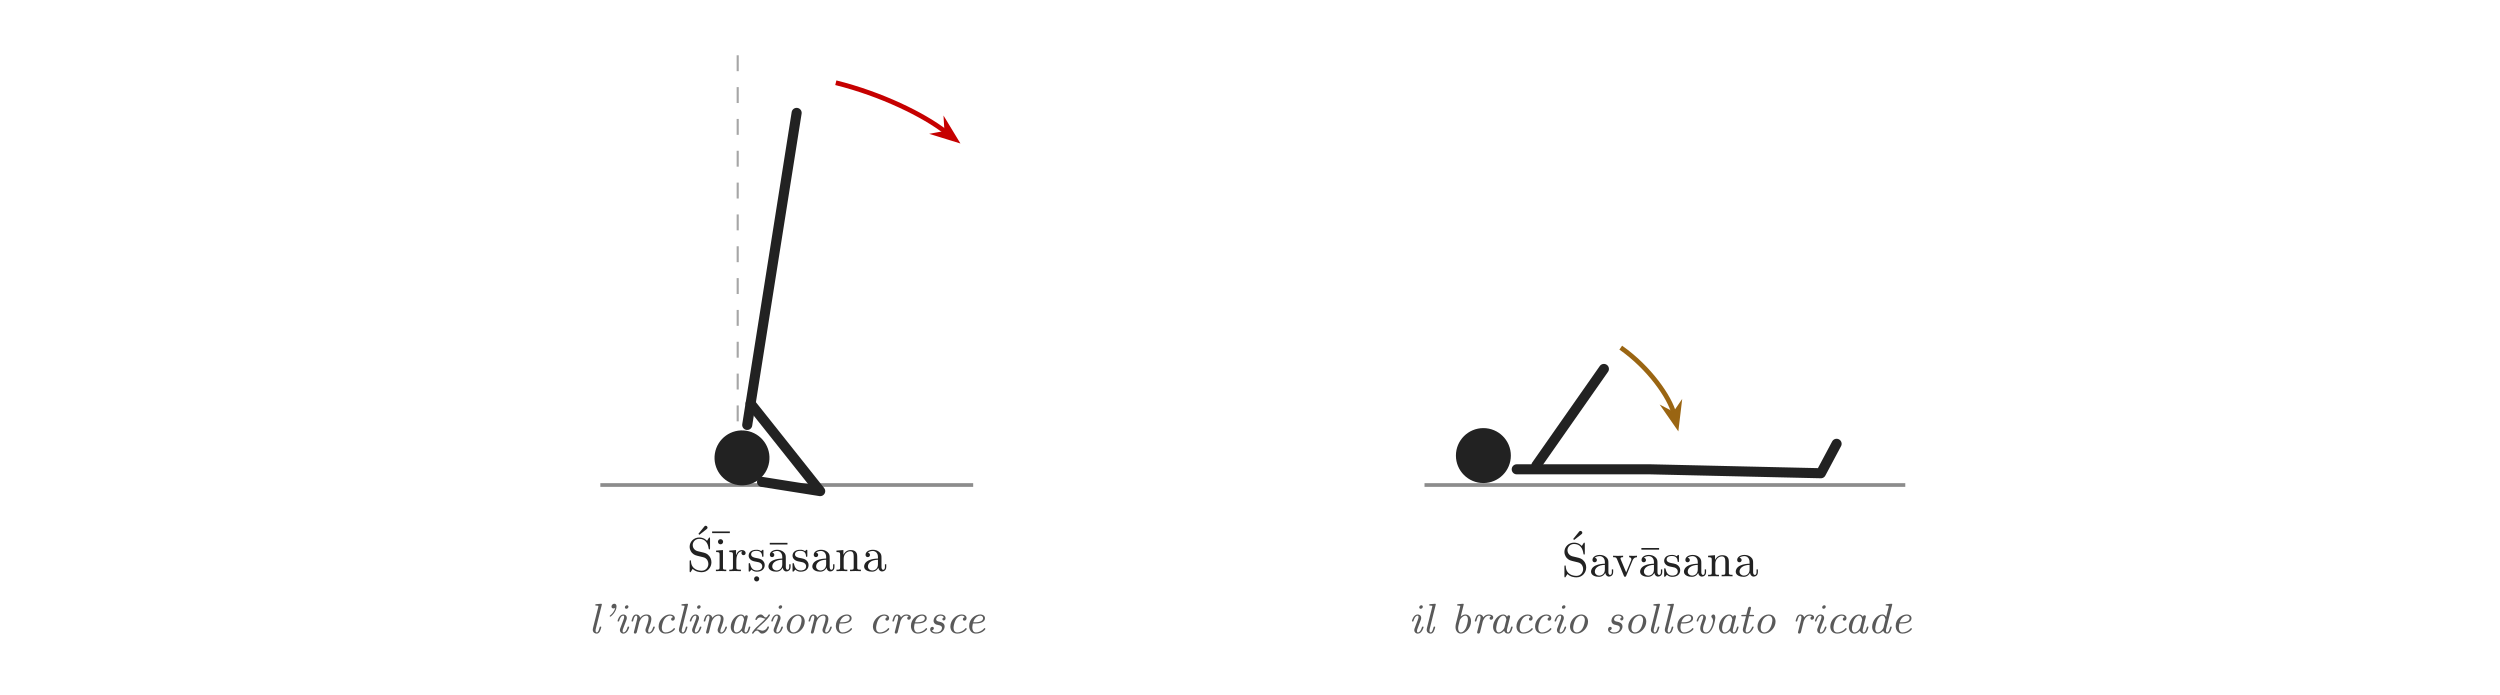
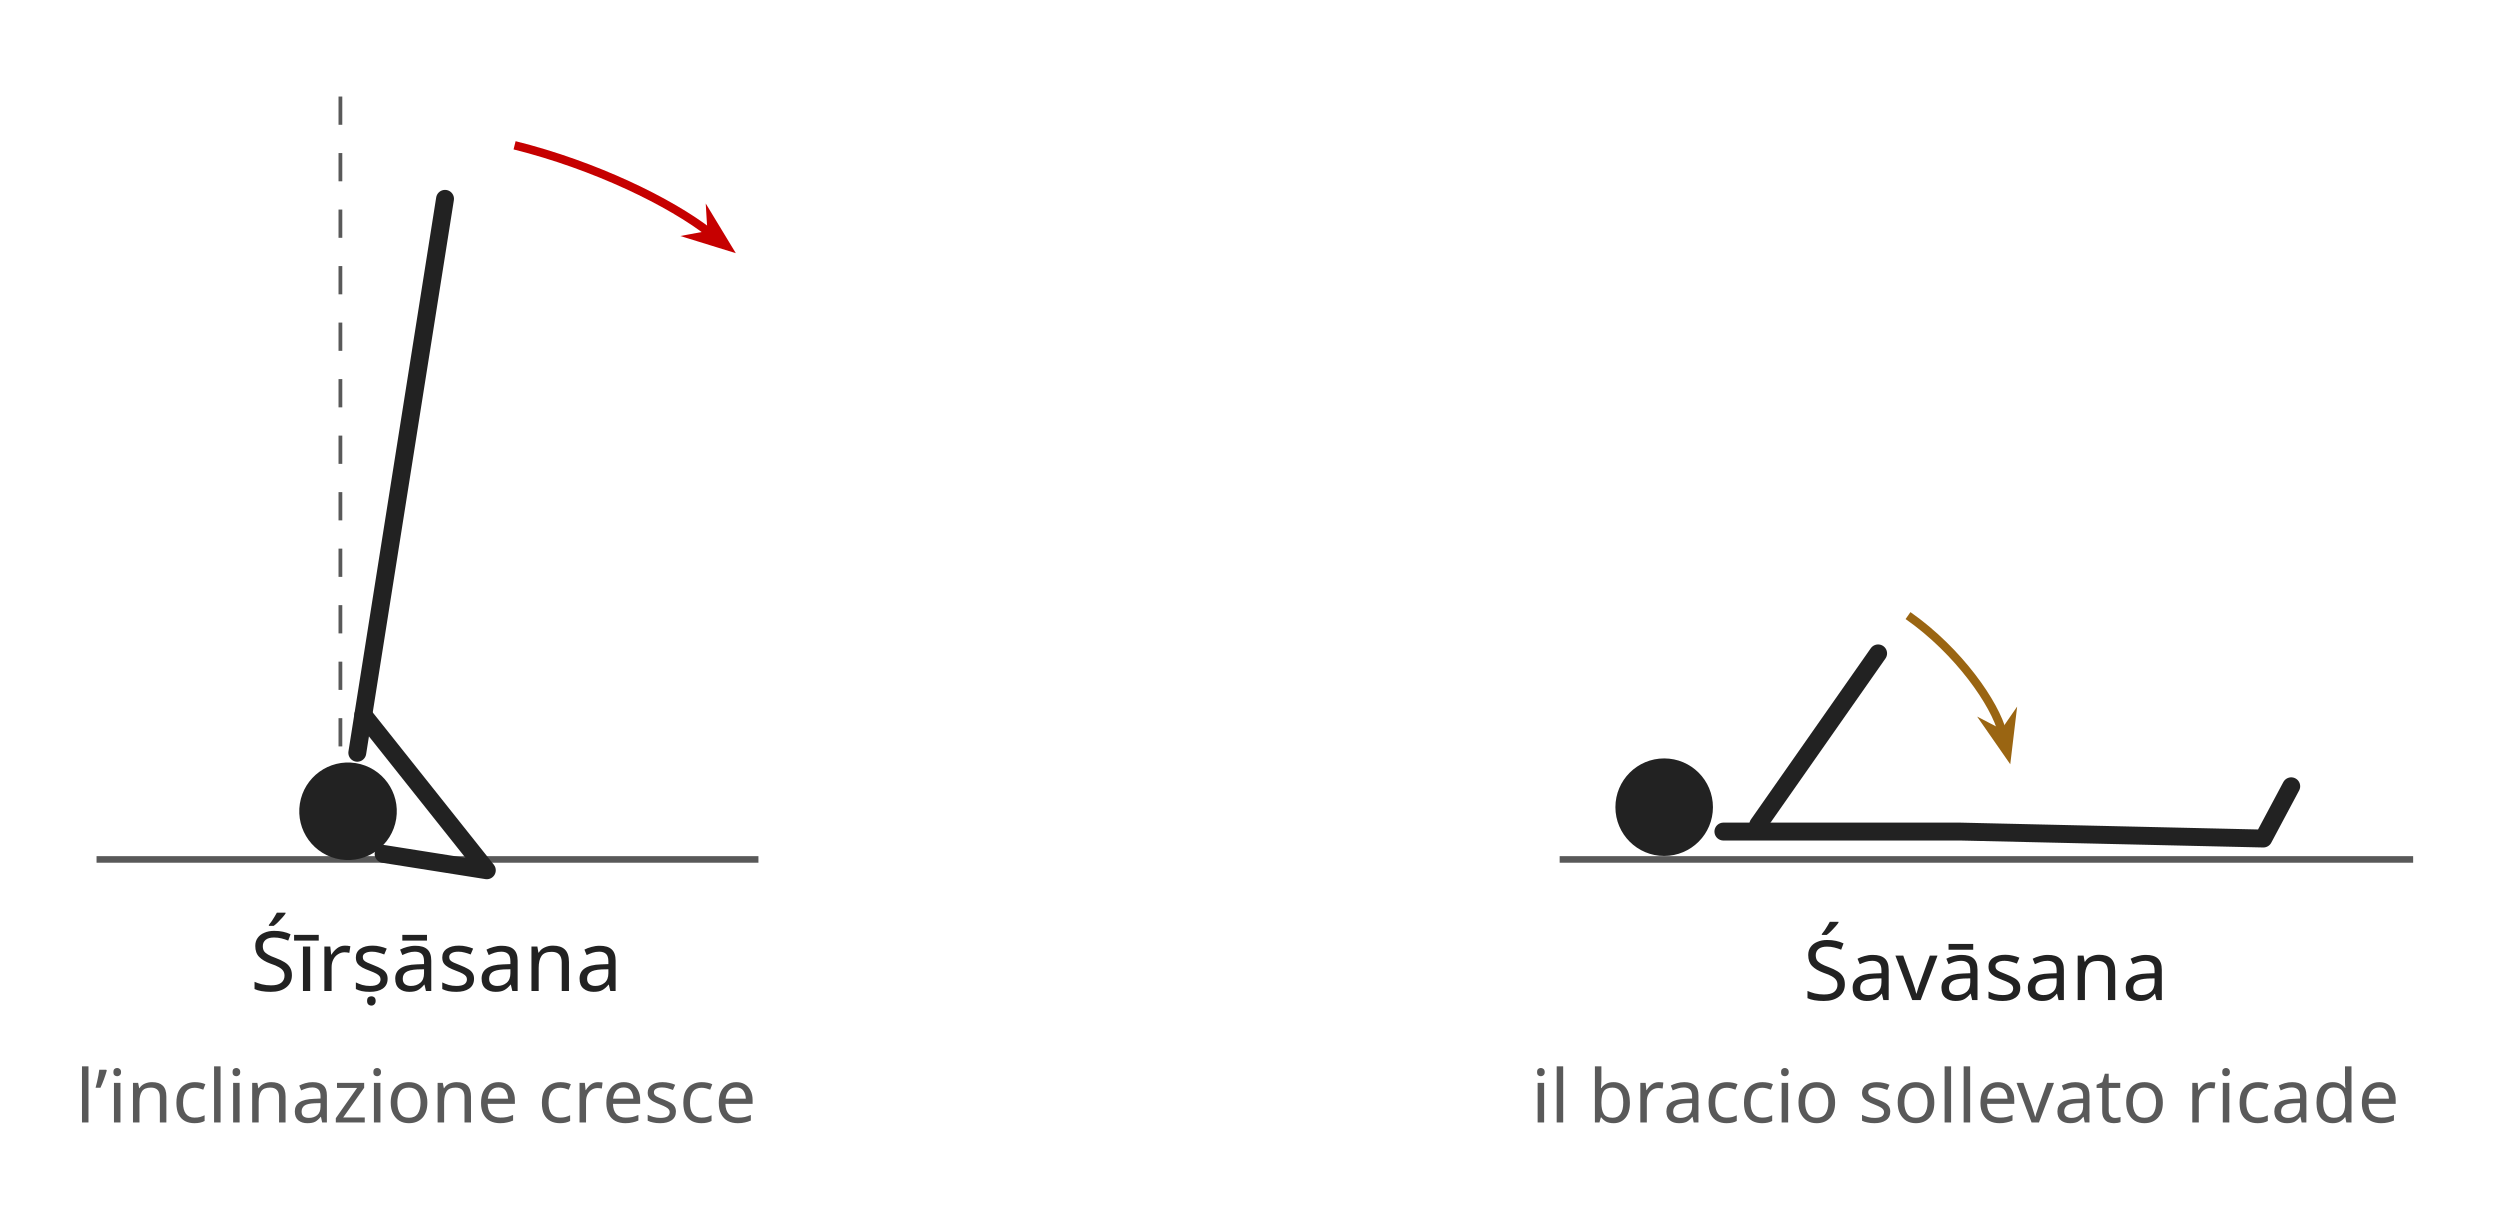
- <svg xmlns="http://www.w3.org/2000/svg" xmlns:xlink="http://www.w3.org/1999/xlink" version="1.1" width="469.484" height="130.514" viewBox="0 0 469.484 130.514">
-   <defs>
-     <path id="font_1_2" d="M.382 .626C.395 .636 .403 .644 .403 .659 .403 .682 .383 .698 .365 .698 .348 .698 .343 .691 .334 .68L.212 .529 .231 .508 .382 .626Z" />
-     <path id="font_1_20" d="M.227 .418C.147 .438 .121 .502 .121 .546 .121 .613 .175 .677 .259 .677 .388 .677 .44 .581 .454 .48 .457 .461 .458 .456 .47 .456 .484 .456 .484 .463 .484 .484V.677C.484 .697 .484 .705 .472 .705 .465 .705 .464 .704 .457 .692 .444 .674 .454 .687 .421 .635 .404 .655 .352 .705 .258 .705 .141 .705 .057 .614 .057 .512 .057 .434 .104 .386 .109 .381 .154 .337 .172 .332 .291 .304 .372 .285 .381 .283 .414 .249 .415 .248 .449 .211 .449 .152 .449 .084 .4 .009 .309 .009 .232 .009 .093 .041 .085 .206 .084 .221 .084 .227 .071 .227 .057 .227 .057 .219 .057 .199V.006C.057-.014 .057-.022 .069-.022 .076-.022 .077-.021 .084-.009 .097 .009 .087-.004 .12 .048 .182-.012 .261-.022 .31-.022 .432-.022 .513 .078 .513 .185 .513 .242 .492 .286 .468 .316 .425 .371 .38 .382 .315 .397L.227 .418Z" />
-     <path id="font_1_3" d="M.442 .558V.593H.071V.558H.442Z" />
-     <path id="font_1_31" d="M.184 .442 .04 .431V.4C.104 .4 .113 .394 .113 .345V.077C.113 .031 .102 .031 .036 .031V0C.081 .002 .102 .003 .146 .003 .162 .003 .204 .003 .253 0V.031C.188 .031 .184 .036 .184 .075V.442M.187 .616C.187 .646 .163 .67 .133 .67 .102 .67 .079 .645 .079 .616 .079 .587 .102 .562 .133 .562 .163 .562 .187 .586 .187 .616Z" />
-     <path id="font_1_37" d="M.178 .229C.178 .27 .189 .417 .303 .417V.416C.301 .415 .285 .403 .285 .379 .285 .352 .306 .335 .329 .335 .35 .335 .373 .35 .373 .38 .373 .412 .343 .442 .298 .442 .238 .442 .196 .4 .173 .338H.172V.442L.03 .431V.4C.098 .4 .107 .393 .107 .344V.077C.107 .031 .096 .031 .03 .031V0C.083 .002 .096 .003 .147 .003 .187 .003 .211 .002 .274 0V.031H.254C.181 .031 .178 .042 .178 .079V.229Z" />
-     <path id="font_1_38" d="M.344 .422C.344 .439 .344 .448 .332 .448 .327 .448 .325 .448 .312 .436 .31 .434 .301 .425 .295 .42 .264 .442 .233 .448 .199 .448 .067 .448 .034 .375 .034 .324 .034 .292 .048 .266 .071 .244 .105 .213 .143 .206 .194 .197 .245 .187 .262 .184 .284 .167 .294 .159 .319 .14 .319 .102 .319 .014 .218 .014 .204 .014 .102 .014 .076 .099 .064 .153 .061 .163 .06 .169 .048 .169 .034 .169 .034 .161 .034 .143V.015C.034-.002 .034-.011 .046-.011 .052-.011 .053-.01 .071 .009 .075 .015 .086 .028 .091 .033 .133-.008 .179-.011 .204-.011 .327-.011 .37 .061 .37 .128 .37 .173 .35 .2 .328 .223 .294 .256 .258 .263 .184 .277 .158 .282 .085 .295 .085 .352 .085 .384 .108 .426 .199 .426 .307 .426 .314 .343 .316 .318 .317 .306 .317 .3 .33 .3 .344 .3 .344 .307 .344 .326V.422Z" />
-     <path id="font_1_8" d="M.196 .054C.196 .083 .172 .108 .142 .108 .112 .108 .088 .083 .088 .054 .088 .024 .112 0 .142 0 .172 0 .196 .024 .196 .054Z" />
-     <path id="font_1_23" d="M.342 .072C.347 .03 .376-.006 .419-.006 .444-.006 .507 .009 .507 .089V.145H.479V.09C.479 .079 .479 .029 .443 .029 .407 .029 .407 .077 .407 .093V.268C.407 .325 .407 .359 .362 .4 .325 .433 .277 .448 .227 .448 .143 .448 .073 .406 .073 .342 .073 .311 .094 .294 .12 .294 .147 .294 .166 .314 .166 .34 .166 .383 .122 .388 .121 .388 .148 .414 .196 .423 .225 .423 .276 .423 .333 .385 .333 .297V.264C.279 .262 .204 .257 .137 .225 .065 .19 .043 .138 .043 .098 .043 .016 .14-.011 .207-.011 .29-.011 .328 .044 .342 .072M.333 .141C.333 .044 .258 .014 .214 .014 .167 .014 .123 .048 .123 .098 .123 .164 .18 .234 .333 .24V.141Z" />
-     <path id="font_1_34" d="M.186 .259C.186 .365 .261 .417 .324 .417 .383 .417 .396 .368 .396 .308V.077C.396 .031 .385 .031 .319 .031V0C.366 .002 .385 .003 .433 .003 .481 .003 .494 .002 .547 0V.031C.496 .031 .471 .031 .47 .062V.254C.47 .337 .47 .366 .442 .401 .419 .429 .381 .442 .331 .442 .238 .442 .195 .373 .181 .345H.18V.442L.035 .431V.4C.103 .4 .112 .393 .112 .344V.077C.112 .031 .101 .031 .035 .031V0C.082 .002 .101 .003 .149 .003 .197 .003 .21 .002 .263 0V.031C.197 .031 .186 .031 .186 .077V.259Z" />
-     <path id="font_2_18" d="M.311 .665C.312 .669 .314 .676 .314 .68 .314 .695 .298 .694 .287 .693L.183 .684C.169 .683 .158 .682 .158 .664 .158 .65 .17 .65 .184 .65 .232 .65 .232 .644 .232 .635 .232 .63 .229 .619 .228 .613L.104 .118C.099 .098 .099 .092 .099 .082 .099 .021 .145-.01 .191-.01 .212-.01 .243-.003 .268 .045 .286 .081 .3 .139 .3 .143 .3 .156 .286 .156 .281 .156 .265 .156 .264 .152 .26 .136 .246 .084 .229 .018 .193 .018 .165 .018 .165 .05 .165 .062 .165 .068 .165 .079 .168 .091L.311 .665Z" />
-     <path id="font_2_3" d="M.354 .597C.346 .561 .32 .486 .236 .42 .227 .412 .224 .41 .224 .404 .224 .396 .23 .389 .238 .389 .255 .389 .385 .505 .385 .628 .385 .663 .372 .694 .333 .694 .294 .694 .266 .659 .266 .627 .266 .605 .28 .583 .313 .583 .337 .583 .346 .591 .354 .597Z" />
-     <path id="font_2_17" d="M.337 .623C.337 .648 .319 .658 .302 .658 .28 .658 .253 .638 .253 .61 .253 .586 .27 .575 .288 .575 .31 .575 .337 .595 .337 .623M.287 .306C.295 .328 .299 .338 .299 .358 .299 .413 .258 .441 .216 .441 .121 .441 .08 .301 .08 .288 .08 .275 .093 .275 .099 .275 .115 .275 .116 .278 .12 .296 .135 .348 .166 .413 .214 .413 .232 .413 .236 .4 .236 .382 .236 .359 .229 .34 .216 .305L.146 .119C.142 .109 .135 .091 .135 .073 .135 .027 .168-.01 .219-.01 .314-.01 .355 .131 .355 .143 .355 .156 .341 .156 .336 .156 .32 .156 .319 .152 .314 .135 .296 .07 .263 .018 .221 .018 .202 .018 .199 .032 .199 .05 .199 .073 .205 .09 .221 .132L.287 .306Z" />
-     <path id="font_2_20" d="M.266 .268C.271 .284 .302 .343 .333 .372 .364 .399 .396 .413 .431 .413 .47 .413 .482 .385 .482 .347 .482 .289 .44 .175 .421 .125 .414 .107 .408 .091 .408 .073 .408 .027 .441-.01 .492-.01 .587-.01 .629 .129 .629 .143 .629 .156 .615 .156 .61 .156 .594 .156 .593 .152 .588 .135 .57 .071 .537 .018 .494 .018 .475 .018 .472 .032 .472 .05 .472 .073 .48 .094 .487 .114 .507 .167 .548 .275 .548 .333 .548 .419 .489 .441 .434 .441 .349 .441 .302 .384 .283 .361 .277 .407 .24 .441 .191 .441 .157 .441 .133 .422 .113 .387 .095 .353 .08 .293 .08 .288 .08 .275 .093 .275 .099 .275 .115 .275 .116 .278 .122 .302 .137 .361 .155 .413 .189 .413 .217 .413 .217 .378 .217 .369 .217 .355 .215 .339 .211 .325L.138 .033C.136 .024 .135 .021 .135 .018 .135 .002 .148-.01 .165-.01 .197-.01 .203 .014 .212 .052 .219 .077 .229 .118 .234 .138 .239 .159 .239 .161 .25 .203L.266 .268Z" />
-     <path id="font_2_11" d="M.453 .377C.41 .368 .41 .331 .41 .328 .41 .312 .421 .295 .446 .295 .471 .295 .497 .315 .497 .355 .497 .405 .45 .441 .38 .441 .25 .441 .115 .306 .115 .159 .115 .057 .181-.01 .277-.01 .421-.01 .502 .086 .502 .1 .502 .108 .489 .121 .482 .121 .476 .121 .475 .119 .466 .109 .412 .043 .333 .018 .278 .018 .225 .018 .19 .056 .19 .124 .19 .173 .213 .263 .238 .309 .284 .393 .346 .413 .38 .413 .392 .413 .435 .411 .453 .377Z" />
-     <path id="font_2_9" d="M.511 .373C.512 .378 .515 .389 .515 .394 .515 .41 .502 .422 .485 .422 .471 .422 .449 .413 .444 .385 .423 .42 .394 .441 .352 .441 .234 .441 .113 .293 .113 .15 .113 .054 .17-.01 .245-.01 .304-.01 .353 .034 .374 .058 .383 .021 .416-.01 .464-.01 .5-.01 .524 .012 .541 .043 .562 .083 .575 .141 .575 .143 .575 .156 .561 .156 .556 .156 .539 .156 .539 .153 .533 .128 .514 .051 .493 .018 .466 .018 .438 .018 .438 .05 .438 .062 .438 .069 .438 .079 .441 .091L.511 .373M.381 .133C.373 .098 .307 .018 .248 .018 .201 .018 .186 .069 .186 .109 .186 .156 .215 .274 .24 .32 .28 .393 .324 .413 .352 .413 .415 .413 .426 .328 .426 .318L.423 .304 .381 .133Z" />
-     <path id="font_2_29" d="M.358 .266C.416 .325 .418 .326 .434 .346 .453 .369 .49 .417 .49 .429 .49 .441 .479 .441 .471 .441 .459 .441 .457 .44 .451 .431 .42 .379 .408 .37 .388 .37 .367 .37 .353 .386 .338 .404 .312 .432 .294 .441 .27 .441 .193 .441 .144 .351 .144 .324 .144 .312 .157 .312 .163 .312 .175 .312 .178 .313 .182 .323 .202 .372 .255 .372 .261 .372 .282 .372 .304 .364 .319 .358 .357 .344 .364 .343 .384 .342 .356 .308 .299 .258 .254 .218 .221 .188 .188 .159 .157 .127 .103 .07 .064 .012 .064 .002 .064-.01 .076-.01 .083-.01 .096-.01 .097-.009 .105 .004 .118 .024 .147 .061 .182 .061 .2 .061 .21 .055 .236 .027 .255 .004 .273-.01 .302-.01 .404-.01 .465 .115 .465 .145 .465 .158 .452 .158 .446 .158 .431 .158 .43 .154 .426 .141 .409 .093 .358 .059 .312 .059 .291 .059 .273 .066 .245 .076 .21 .089 .2 .089 .17 .089 .195 .115 .227 .147 .246 .165L.358 .266Z" />
-     <path id="font_2_21" d="M.54 .272C.54 .376 .47 .441 .38 .441 .251 .441 .115 .306 .115 .159 .115 .049 .19-.01 .274-.01 .407-.01 .54 .128 .54 .272M.275 .018C.237 .018 .19 .044 .19 .124 .19 .169 .211 .263 .243 .318 .286 .39 .345 .413 .379 .413 .427 .413 .465 .377 .465 .307 .465 .275 .45 .178 .409 .11 .377 .055 .323 .018 .275 .018Z" />
-     <path id="font_2_13" d="M.264 .229C.304 .229 .491 .229 .491 .354 .491 .404 .447 .441 .379 .441 .271 .441 .119 .347 .119 .17 .119 .078 .171-.01 .277-.01 .421-.01 .502 .086 .502 .1 .502 .108 .489 .121 .482 .121 .476 .121 .475 .119 .466 .109 .412 .043 .333 .018 .278 .018 .209 .018 .193 .087 .193 .132 .193 .155 .2 .198 .207 .229H.264M.215 .257C.248 .38 .335 .413 .379 .413 .414 .413 .447 .394 .447 .354 .447 .257 .293 .257 .256 .257H.215Z" />
-     <path id="font_2_24" d="M.268 .274C.271 .288 .318 .413 .408 .413 .417 .413 .445 .412 .464 .397 .432 .385 .43 .359 .43 .351 .43 .323 .452 .317 .465 .317 .484 .317 .515 .331 .515 .372 .515 .43 .443 .441 .409 .441 .351 .441 .309 .409 .281 .372 .272 .41 .239 .441 .191 .441 .157 .441 .133 .422 .113 .387 .095 .353 .08 .293 .08 .288 .08 .275 .093 .275 .099 .275 .115 .275 .116 .278 .122 .302 .137 .361 .155 .413 .189 .413 .217 .413 .217 .378 .217 .369 .217 .355 .215 .339 .211 .325L.138 .033C.136 .024 .135 .021 .135 .018 .135 .002 .148-.01 .165-.01 .193-.01 .203 .013 .207 .029L.268 .274Z" />
-     <path id="font_2_25" d="M.401 .371C.366 .362 .366 .332 .366 .33 .366 .312 .38 .3 .397 .3 .401 .3 .441 .3 .441 .355 .441 .414 .382 .441 .325 .441 .19 .441 .158 .332 .158 .294 .158 .268 .169 .24 .19 .223 .212 .204 .223 .202 .282 .189 .304 .185 .357 .174 .357 .123 .357 .093 .331 .018 .221 .018 .2 .018 .141 .021 .12 .067 .165 .075 .165 .113 .165 .116 .165 .135 .151 .149 .13 .149 .103 .149 .078 .129 .078 .087 .078 .031 .133-.01 .221-.01 .378-.01 .419 .108 .419 .156 .419 .245 .331 .263 .298 .27 .254 .279 .22 .286 .22 .327 .22 .355 .245 .413 .323 .413 .355 .413 .389 .402 .401 .371Z" />
-     <path id="font_1_41" d="M.18 .355C.177 .361 .175 .367 .175 .374 .175 .4 .211 .4 .23 .4V.431C.187 .429 .164 .428 .12 .428 .085 .428 .056 .428 .02 .431V.4C.067 .4 .086 .4 .101 .363L.247 .008C.253-.008 .261-.011 .27-.011 .279-.011 .287-.009 .294 .008L.43 .336C.451 .387 .486 .399 .521 .4V.431C.491 .428 .446 .428 .444 .428 .416 .428 .385 .429 .357 .431V.4C.386 .398 .403 .383 .403 .357 .403 .347 .402 .345 .398 .334L.294 .082 .18 .355Z" />
-     <path id="font_2_10" d="M.311 .665C.312 .669 .314 .676 .314 .68 .314 .695 .298 .694 .287 .693L.183 .684C.169 .683 .158 .682 .158 .664 .158 .65 .17 .65 .184 .65 .232 .65 .232 .644 .232 .635 .232 .63 .229 .619 .228 .613L.13 .223C.129 .22 .12 .183 .12 .147 .12 .054 .172-.01 .247-.01 .363-.01 .486 .132 .486 .281 .486 .389 .42 .441 .354 .441 .308 .441 .27 .414 .242 .39L.311 .665M.248 .018C.201 .018 .182 .068 .182 .116 .182 .155 .193 .198 .219 .296 .226 .327 .247 .351 .27 .373 .282 .383 .315 .413 .352 .413 .382 .413 .413 .389 .413 .321 .413 .268 .384 .161 .364 .119 .332 .053 .285 .018 .248 .018Z" />
-     <path id="font_2_28" d="M.521 .368C.521 .431 .491 .441 .476 .441 .455 .441 .427 .421 .427 .393 .427 .379 .434 .372 .44 .366 .46 .345 .467 .317 .467 .29 .467 .252 .415 .018 .302 .018 .232 .018 .232 .087 .232 .102 .232 .145 .247 .197 .281 .286 .289 .31 .3 .338 .3 .358 .3 .413 .259 .441 .217 .441 .121 .441 .08 .301 .08 .288 .08 .275 .093 .275 .099 .275 .115 .275 .116 .278 .12 .296 .138 .358 .171 .413 .215 .413 .233 .413 .237 .4 .237 .382 .237 .359 .229 .338 .22 .315 .19 .233 .165 .166 .165 .115 .165 .017 .238-.01 .299-.01 .466-.01 .521 .317 .521 .368Z" />
-     <path id="font_2_26" d="M.271 .398H.362C.379 .398 .391 .398 .391 .417 .391 .431 .379 .431 .363 .431H.279L.315 .575C.319 .589 .319 .591 .319 .596 .319 .619 .299 .624 .29 .624 .258 .624 .25 .594 .248 .586L.209 .431H.119C.101 .431 .089 .431 .089 .412 .089 .398 .102 .398 .117 .398H.201L.131 .118C.126 .098 .126 .092 .126 .082 .126 .023 .17-.01 .219-.01 .324-.01 .382 .13 .382 .144 .382 .156 .368 .156 .364 .156 .349 .156 .348 .153 .343 .14 .299 .038 .252 .018 .221 .018 .196 .018 .192 .04 .192 .062 .192 .069 .192 .079 .195 .091L.271 .398Z" />
-     <path id="font_2_12" d="M.584 .665C.585 .669 .587 .676 .587 .68 .587 .695 .571 .694 .56 .693L.456 .684C.442 .683 .431 .682 .431 .664 .431 .65 .443 .65 .457 .65 .505 .65 .505 .644 .505 .635 .505 .63 .502 .619 .501 .613L.444 .385C.423 .42 .394 .441 .352 .441 .234 .441 .113 .293 .113 .15 .113 .054 .17-.01 .245-.01 .304-.01 .353 .034 .374 .058 .383 .021 .416-.01 .464-.01 .5-.01 .524 .012 .541 .043 .562 .083 .575 .141 .575 .143 .575 .156 .561 .156 .556 .156 .539 .156 .539 .153 .533 .128 .514 .051 .493 .018 .466 .018 .438 .018 .438 .05 .438 .062 .438 .068 .438 .079 .441 .091L.584 .665M.381 .133C.373 .098 .307 .018 .248 .018 .201 .018 .186 .069 .186 .109 .186 .156 .215 .274 .24 .32 .28 .393 .324 .413 .352 .413 .415 .413 .426 .328 .426 .318L.423 .304 .381 .133Z" />
-   </defs>
-   <path transform="matrix(1,0,0,-1,138.536,91.08201)" stroke-width=".697" stroke-linecap="butt" stroke-miterlimit="10" stroke-linejoin="miter" fill="none" stroke="#8c8c8c" d="M-25.796 0H44.221" />
-   <path transform="matrix(1,0,0,-1,138.536,91.08201)" stroke-width=".399" stroke-linecap="butt" stroke-dasharray="2.989,2.989" stroke-miterlimit="10" stroke-linejoin="miter" fill="none" stroke="#a6a6a6" d="M0 0V82.915" />
-   <path transform="matrix(1,0,0,-1,138.536,91.08201)" d="M5.903 4.289C6.348 7.103 4.428 9.745 1.614 10.191-1.2 10.637-3.843 8.717-4.289 5.903-4.734 3.088-2.814 .446 0 0 2.814-.446 5.457 1.474 5.903 4.289ZM.807 5.096" fill="#222222" />
-   <path transform="matrix(1,0,0,-1,138.536,91.08201)" stroke-width="1.893" stroke-linecap="round" stroke-linejoin="round" fill="none" stroke="#222222" d="M1.787 11.283 5.88 37.125 11.068 69.882" />
-   <path transform="matrix(1,0,0,-1,138.536,91.08201)" stroke-width="1.893" stroke-linecap="round" stroke-linejoin="round" fill="none" stroke="#222222" d="M2.421 15.287 15.489-1.147 4.569 .582" />
-   <path transform="matrix(1,0,0,-1,138.536,91.08201)" stroke-width=".897" stroke-linecap="butt" stroke-miterlimit="10" stroke-linejoin="miter" fill="none" stroke="#c60000" d="M18.425 75.545C26.942 73.421 34.923 69.528 39.115 66.253" />
-   <path transform="matrix(.78798,.61568,.61568,-.78798,175.9082,23.46725)" d="M4.393 0 1.448 1.119 2.436 0 1.448-1.119Z" fill="#c60000" />
-   <path transform="matrix(.78798,.61568,.61568,-.78798,175.9082,23.46725)" stroke-width=".897" stroke-linecap="butt" stroke-miterlimit="10" stroke-linejoin="miter" fill="none" stroke="#c60000" d="M4.393 0 1.448 1.119 2.436 0 1.448-1.119Z" />
-   <use data-text="´" xlink:href="#font_1_2" transform="matrix(8.9664,0,0,-8.9664,129.256,104.994)" fill="#222222" />
-   <use data-text="S" xlink:href="#font_1_20" transform="matrix(8.9664,0,0,-8.9664,129,107.26)" fill="#222222" />
-   <use data-text="¯" xlink:href="#font_1_3" transform="matrix(8.9664,0,0,-8.9664,133.096,105.121)" fill="#222222" />
-   <use data-text="i" xlink:href="#font_1_31" transform="matrix(8.9664,0,0,-8.9664,134.12,107.26)" fill="#222222" />
-   <use data-text="r" xlink:href="#font_1_37" transform="matrix(8.9664,0,0,-8.9664,136.6844,107.26)" fill="#222222" />
-   <use data-text="s" xlink:href="#font_1_38" transform="matrix(8.9664,0,0,-8.9664,140.2889,107.26)" fill="#222222" />
-   <use data-text="." xlink:href="#font_1_8" transform="matrix(8.9664,0,0,-8.9664,140.822,109.194)" fill="#222222" />
-   <use data-text="¯" xlink:href="#font_1_3" transform="matrix(8.9664,0,0,-8.9664,143.919,107.26)" fill="#222222" />
-   <use data-text="a" xlink:href="#font_1_23" transform="matrix(8.9664,0,0,-8.9664,143.919,107.26)" fill="#222222" />
-   <use data-text="s" xlink:href="#font_1_38" transform="matrix(8.9664,0,0,-8.9664,148.5277,107.26)" fill="#222222" />
-   <use data-text="a" xlink:href="#font_1_23" transform="matrix(8.9664,0,0,-8.9664,152.1591,107.26)" fill="#222222" />
-   <use data-text="n" xlink:href="#font_1_34" transform="matrix(8.9664,0,0,-8.9664,156.7679,107.26)" fill="#222222" />
-   <use data-text="a" xlink:href="#font_1_23" transform="matrix(8.9664,0,0,-8.9664,161.8877,107.26)" fill="#222222" />
-   <use data-text="l" xlink:href="#font_2_18" transform="matrix(7.9701,0,0,-7.9701,110.527,118.908)" fill="#595959" />
-   <use data-text="’" xlink:href="#font_2_3" transform="matrix(7.9701,0,0,-7.9701,112.7108,118.908)" fill="#595959" />
-   <use data-text="i" xlink:href="#font_2_17" transform="matrix(7.9701,0,0,-7.9701,115.333,118.908)" fill="#595959" />
-   <use data-text="n" xlink:href="#font_2_20" transform="matrix(7.9701,0,0,-7.9701,117.9551,118.908)" fill="#595959" />
-   <use data-text="c" xlink:href="#font_2_11" transform="matrix(7.9701,0,0,-7.9701,122.7691,118.908)" fill="#595959" />
-   <use data-text="l" xlink:href="#font_2_18" transform="matrix(7.9701,0,0,-7.9701,126.7063,118.908)" fill="#595959" />
-   <use data-text="i" xlink:href="#font_2_17" transform="matrix(7.9701,0,0,-7.9701,128.8901,118.908)" fill="#595959" />
-   <use data-text="n" xlink:href="#font_2_20" transform="matrix(7.9701,0,0,-7.9701,131.5123,118.908)" fill="#595959" />
-   <use data-text="a" xlink:href="#font_2_9" transform="matrix(7.9701,0,0,-7.9701,136.3262,118.908)" fill="#595959" />
-   <use data-text="z" xlink:href="#font_2_29" transform="matrix(7.9701,0,0,-7.9701,140.7018,118.908)" fill="#595959" />
-   <use data-text="i" xlink:href="#font_2_17" transform="matrix(7.9701,0,0,-7.9701,144.2007,118.908)" fill="#595959" />
-   <use data-text="o" xlink:href="#font_2_21" transform="matrix(7.9701,0,0,-7.9701,146.8228,118.908)" fill="#595959" />
-   <use data-text="n" xlink:href="#font_2_20" transform="matrix(7.9701,0,0,-7.9701,151.1984,118.908)" fill="#595959" />
-   <use data-text="e" xlink:href="#font_2_13" transform="matrix(7.9701,0,0,-7.9701,156.0123,118.908)" fill="#595959" />
-   <use data-text="c" xlink:href="#font_2_11" transform="matrix(7.9701,0,0,-7.9701,163.0101,118.908)" fill="#595959" />
-   <use data-text="r" xlink:href="#font_2_24" transform="matrix(7.9701,0,0,-7.9701,166.9473,118.908)" fill="#595959" />
-   <use data-text="e" xlink:href="#font_2_13" transform="matrix(7.9701,0,0,-7.9701,170.1194,118.908)" fill="#595959" />
-   <use data-text="s" xlink:href="#font_2_25" transform="matrix(7.9701,0,0,-7.9701,174.0566,118.908)" fill="#595959" />
-   <use data-text="c" xlink:href="#font_2_11" transform="matrix(7.9701,0,0,-7.9701,177.5555,118.908)" fill="#595959" />
-   <use data-text="e" xlink:href="#font_2_13" transform="matrix(7.9701,0,0,-7.9701,181.0544,118.908)" fill="#595959" />
-   <path transform="matrix(1,0,0,-1,138.536,91.08201)" stroke-width=".697" stroke-linecap="butt" stroke-miterlimit="10" stroke-linejoin="miter" fill="none" stroke="#8c8c8c" d="M128.978 0H219.263" />
-   <path transform="matrix(1,0,0,-1,138.536,91.08201)" d="M145.193 5.527C145.193 8.377 142.883 10.687 140.034 10.687 137.184 10.687 134.875 8.377 134.875 5.527 134.875 2.678 137.184 .368 140.034 .368 142.883 .368 145.193 2.678 145.193 5.527ZM140.034 5.527" fill="#222222" />
-   <path transform="matrix(1,0,0,-1,138.536,91.08201)" stroke-width="1.893" stroke-linecap="round" stroke-linejoin="round" fill="none" stroke="#222222" d="M146.298 2.948H171.357L203.417 2.211 206.366 7.739" />
-   <path transform="matrix(1,0,0,-1,138.536,91.08201)" stroke-width="1.893" stroke-linecap="round" stroke-linejoin="round" fill="none" stroke="#222222" d="M149.984 3.685 162.666 21.797" />
-   <path transform="matrix(1,0,0,-1,138.536,91.08201)" stroke-width=".897" stroke-linecap="butt" stroke-miterlimit="10" stroke-linejoin="miter" fill="none" stroke="#9a6512" d="M165.829 25.796C171.214 22.025 175.058 16.432 175.812 13.409" />
-   <path transform="matrix(.24187,.97029,.97029,-.24187,313.8127,75.52685)" d="M4.393 0 1.448 1.119 2.436 0 1.448-1.119Z" fill="#9a6512" />
-   <path transform="matrix(.24187,.97029,.97029,-.24187,313.8127,75.52685)" stroke-width=".897" stroke-linecap="butt" stroke-miterlimit="10" stroke-linejoin="miter" fill="none" stroke="#9a6512" d="M4.393 0 1.448 1.119 2.436 0 1.448-1.119Z" />
-   <use data-text="´" xlink:href="#font_1_2" transform="matrix(8.9664,0,0,-8.9664,293.533,105.96)" fill="#222222" />
-   <use data-text="S" xlink:href="#font_1_20" transform="matrix(8.9664,0,0,-8.9664,293.277,108.227)" fill="#222222" />
-   <use data-text="a" xlink:href="#font_1_23" transform="matrix(8.9664,0,0,-8.9664,298.3968,108.227)" fill="#222222" />
-   <use data-text="v" xlink:href="#font_1_41" transform="matrix(8.9664,0,0,-8.9664,302.7455,108.227)" fill="#222222" />
-   <use data-text="¯" xlink:href="#font_1_3" transform="matrix(8.9664,0,0,-8.9664,307.6053,108.227)" fill="#222222" />
-   <use data-text="a" xlink:href="#font_1_23" transform="matrix(8.9664,0,0,-8.9664,307.6142,108.227)" fill="#222222" />
-   <use data-text="s" xlink:href="#font_1_38" transform="matrix(8.9664,0,0,-8.9664,312.214,108.227)" fill="#222222" />
-   <use data-text="a" xlink:href="#font_1_23" transform="matrix(8.9664,0,0,-8.9664,315.8454,108.227)" fill="#222222" />
-   <use data-text="n" xlink:href="#font_1_34" transform="matrix(8.9664,0,0,-8.9664,320.4541,108.227)" fill="#222222" />
-   <use data-text="a" xlink:href="#font_1_23" transform="matrix(8.9664,0,0,-8.9664,325.5739,108.227)" fill="#222222" />
-   <use data-text="i" xlink:href="#font_2_17" transform="matrix(7.9701,0,0,-7.9701,264.51,118.908)" fill="#595959" />
-   <use data-text="l" xlink:href="#font_2_18" transform="matrix(7.9701,0,0,-7.9701,267.1322,118.908)" fill="#595959" />
-   <use data-text="b" xlink:href="#font_2_10" transform="matrix(7.9701,0,0,-7.9701,272.3765,118.908)" fill="#595959" />
-   <use data-text="r" xlink:href="#font_2_24" transform="matrix(7.9701,0,0,-7.9701,276.3137,118.908)" fill="#595959" />
-   <use data-text="a" xlink:href="#font_2_9" transform="matrix(7.9701,0,0,-7.9701,279.4858,118.908)" fill="#595959" />
-   <use data-text="c" xlink:href="#font_2_11" transform="matrix(7.9701,0,0,-7.9701,283.8614,118.908)" fill="#595959" />
-   <use data-text="c" xlink:href="#font_2_11" transform="matrix(7.9701,0,0,-7.9701,287.3603,118.908)" fill="#595959" />
-   <use data-text="i" xlink:href="#font_2_17" transform="matrix(7.9701,0,0,-7.9701,291.2975,118.908)" fill="#595959" />
-   <use data-text="o" xlink:href="#font_2_21" transform="matrix(7.9701,0,0,-7.9701,293.9197,118.908)" fill="#595959" />
-   <use data-text="s" xlink:href="#font_2_25" transform="matrix(7.9701,0,0,-7.9701,301.3558,118.908)" fill="#595959" />
-   <use data-text="o" xlink:href="#font_2_21" transform="matrix(7.9701,0,0,-7.9701,304.8546,118.908)" fill="#595959" />
-   <use data-text="l" xlink:href="#font_2_18" transform="matrix(7.9701,0,0,-7.9701,309.2302,118.908)" fill="#595959" />
-   <use data-text="l" xlink:href="#font_2_18" transform="matrix(7.9701,0,0,-7.9701,311.8524,118.908)" fill="#595959" />
-   <use data-text="e" xlink:href="#font_2_13" transform="matrix(7.9701,0,0,-7.9701,314.0362,118.908)" fill="#595959" />
-   <use data-text="v" xlink:href="#font_2_28" transform="matrix(7.9701,0,0,-7.9701,317.9734,118.908)" fill="#595959" />
-   <use data-text="a" xlink:href="#font_2_9" transform="matrix(7.9701,0,0,-7.9701,321.9106,118.908)" fill="#595959" />
-   <use data-text="t" xlink:href="#font_2_26" transform="matrix(7.9701,0,0,-7.9701,326.2862,118.908)" fill="#595959" />
-   <use data-text="o" xlink:href="#font_2_21" transform="matrix(7.9701,0,0,-7.9701,329.1315,118.908)" fill="#595959" />
-   <use data-text="r" xlink:href="#font_2_24" transform="matrix(7.9701,0,0,-7.9701,336.5676,118.908)" fill="#595959" />
-   <use data-text="i" xlink:href="#font_2_17" transform="matrix(7.9701,0,0,-7.9701,340.1781,118.908)" fill="#595959" />
-   <use data-text="c" xlink:href="#font_2_11" transform="matrix(7.9701,0,0,-7.9701,342.8002,118.908)" fill="#595959" />
-   <use data-text="a" xlink:href="#font_2_9" transform="matrix(7.9701,0,0,-7.9701,346.2991,118.908)" fill="#595959" />
-   <use data-text="d" xlink:href="#font_2_12" transform="matrix(7.9701,0,0,-7.9701,350.6747,118.908)" fill="#595959" />
-   <use data-text="e" xlink:href="#font_2_13" transform="matrix(7.9701,0,0,-7.9701,355.0503,118.908)" fill="#595959" />
+ <svg xmlns="http://www.w3.org/2000/svg" viewBox="102.527 0.167 264.460 128.482" class="science-svg" data-density="compact" role="img" aria-labelledby="eq-01-title">
+   <path transform="matrix(1,0,0,-1,138.536,91.08201)" stroke-width=".697" stroke-linecap="butt" stroke-miterlimit="10" stroke-linejoin="miter" fill="none" stroke="var(--muted,#595959)" d="M-25.796 0H44.221" />
+   <path transform="matrix(1,0,0,-1,138.536,91.08201)" stroke-width=".399" stroke-linecap="butt" stroke-dasharray="2.989,2.989" stroke-miterlimit="10" stroke-linejoin="miter" fill="none" stroke="var(--muted,#595959)" d="M0 0V82.915" />
+   <path transform="matrix(1,0,0,-1,138.536,91.08201)" d="M5.903 4.289C6.348 7.103 4.428 9.745 1.614 10.191-1.2 10.637-3.843 8.717-4.289 5.903-4.734 3.088-2.814 .446 0 0 2.814-.446 5.457 1.474 5.903 4.289ZM.807 5.096" fill="var(--ink,#222222)" />
+   <path transform="matrix(1,0,0,-1,138.536,91.08201)" stroke-width="1.893" stroke-linecap="round" stroke-linejoin="round" fill="none" stroke="var(--ink,#222222)" d="M1.787 11.283 5.88 37.125 11.068 69.882" />
+   <path transform="matrix(1,0,0,-1,138.536,91.08201)" stroke-width="1.893" stroke-linecap="round" stroke-linejoin="round" fill="none" stroke="var(--ink,#222222)" d="M2.421 15.287 15.489-1.147 4.569 .582" />
+   <path transform="matrix(1,0,0,-1,138.536,91.08201)" stroke-width=".897" stroke-linecap="butt" stroke-miterlimit="10" stroke-linejoin="miter" fill="none" stroke="var(--sd-boundary,#c60000)" d="M18.425 75.545C26.942 73.421 34.923 69.528 39.115 66.253" />
+   <path transform="matrix(.78798,.61568,.61568,-.78798,175.9082,23.46725)" d="M4.393 0 1.448 1.119 2.436 0 1.448-1.119Z" fill="var(--sd-boundary,#c60000)" />
+   <path transform="matrix(.78798,.61568,.61568,-.78798,175.9082,23.46725)" stroke-width=".897" stroke-linecap="butt" stroke-miterlimit="10" stroke-linejoin="miter" fill="none" stroke="var(--sd-boundary,#c60000)" d="M4.393 0 1.448 1.119 2.436 0 1.448-1.119Z" />
+   <path transform="matrix(1,0,0,-1,138.536,91.08201)" stroke-width=".697" stroke-linecap="butt" stroke-miterlimit="10" stroke-linejoin="miter" fill="none" stroke="var(--muted,#595959)" d="M128.978 0H219.263" />
+   <path transform="matrix(1,0,0,-1,138.536,91.08201)" d="M145.193 5.527C145.193 8.377 142.883 10.687 140.034 10.687 137.184 10.687 134.875 8.377 134.875 5.527 134.875 2.678 137.184 .368 140.034 .368 142.883 .368 145.193 2.678 145.193 5.527ZM140.034 5.527" fill="var(--ink,#222222)" />
+   <path transform="matrix(1,0,0,-1,138.536,91.08201)" stroke-width="1.893" stroke-linecap="round" stroke-linejoin="round" fill="none" stroke="var(--ink,#222222)" d="M146.298 2.948H171.357L203.417 2.211 206.366 7.739" />
+   <path transform="matrix(1,0,0,-1,138.536,91.08201)" stroke-width="1.893" stroke-linecap="round" stroke-linejoin="round" fill="none" stroke="var(--ink,#222222)" d="M149.984 3.685 162.666 21.797" />
+   <path transform="matrix(1,0,0,-1,138.536,91.08201)" stroke-width=".897" stroke-linecap="butt" stroke-miterlimit="10" stroke-linejoin="miter" fill="none" stroke="var(--sd-correction,#9a6512)" d="M165.829 25.796C171.214 22.025 175.058 16.432 175.812 13.409" />
+   <path transform="matrix(.24187,.97029,.97029,-.24187,313.8127,75.52685)" d="M4.393 0 1.448 1.119 2.436 0 1.448-1.119Z" fill="var(--sd-correction,#9a6512)" />
+   <path transform="matrix(.24187,.97029,.97029,-.24187,313.8127,75.52685)" stroke-width=".897" stroke-linecap="butt" stroke-miterlimit="10" stroke-linejoin="miter" fill="none" stroke="var(--sd-correction,#9a6512)" d="M4.393 0 1.448 1.119 2.436 0 1.448-1.119Z" />
+   <g class="science-labels">
+     <text x="129.000" y="104.994" font-size="8.787" font-family="sans-serif" fill="var(--ink,#222222)" textLength="37.496" lengthAdjust="spacingAndGlyphs">Śīrṣāsana</text>
+     <text x="110.527" y="118.908" font-size="7.811" font-family="sans-serif" fill="var(--muted,#595959)" textLength="74.465" lengthAdjust="spacingAndGlyphs">l’inclinazione cresce</text>
+     <text x="293.277" y="105.960" font-size="8.787" font-family="sans-serif" fill="var(--ink,#222222)" textLength="36.906" lengthAdjust="spacingAndGlyphs">Śavāsana</text>
+     <text x="264.510" y="118.908" font-size="7.811" font-family="sans-serif" fill="var(--muted,#595959)" textLength="94.477" lengthAdjust="spacingAndGlyphs">il braccio sollevato ricade</text>
+   </g>
</svg>
